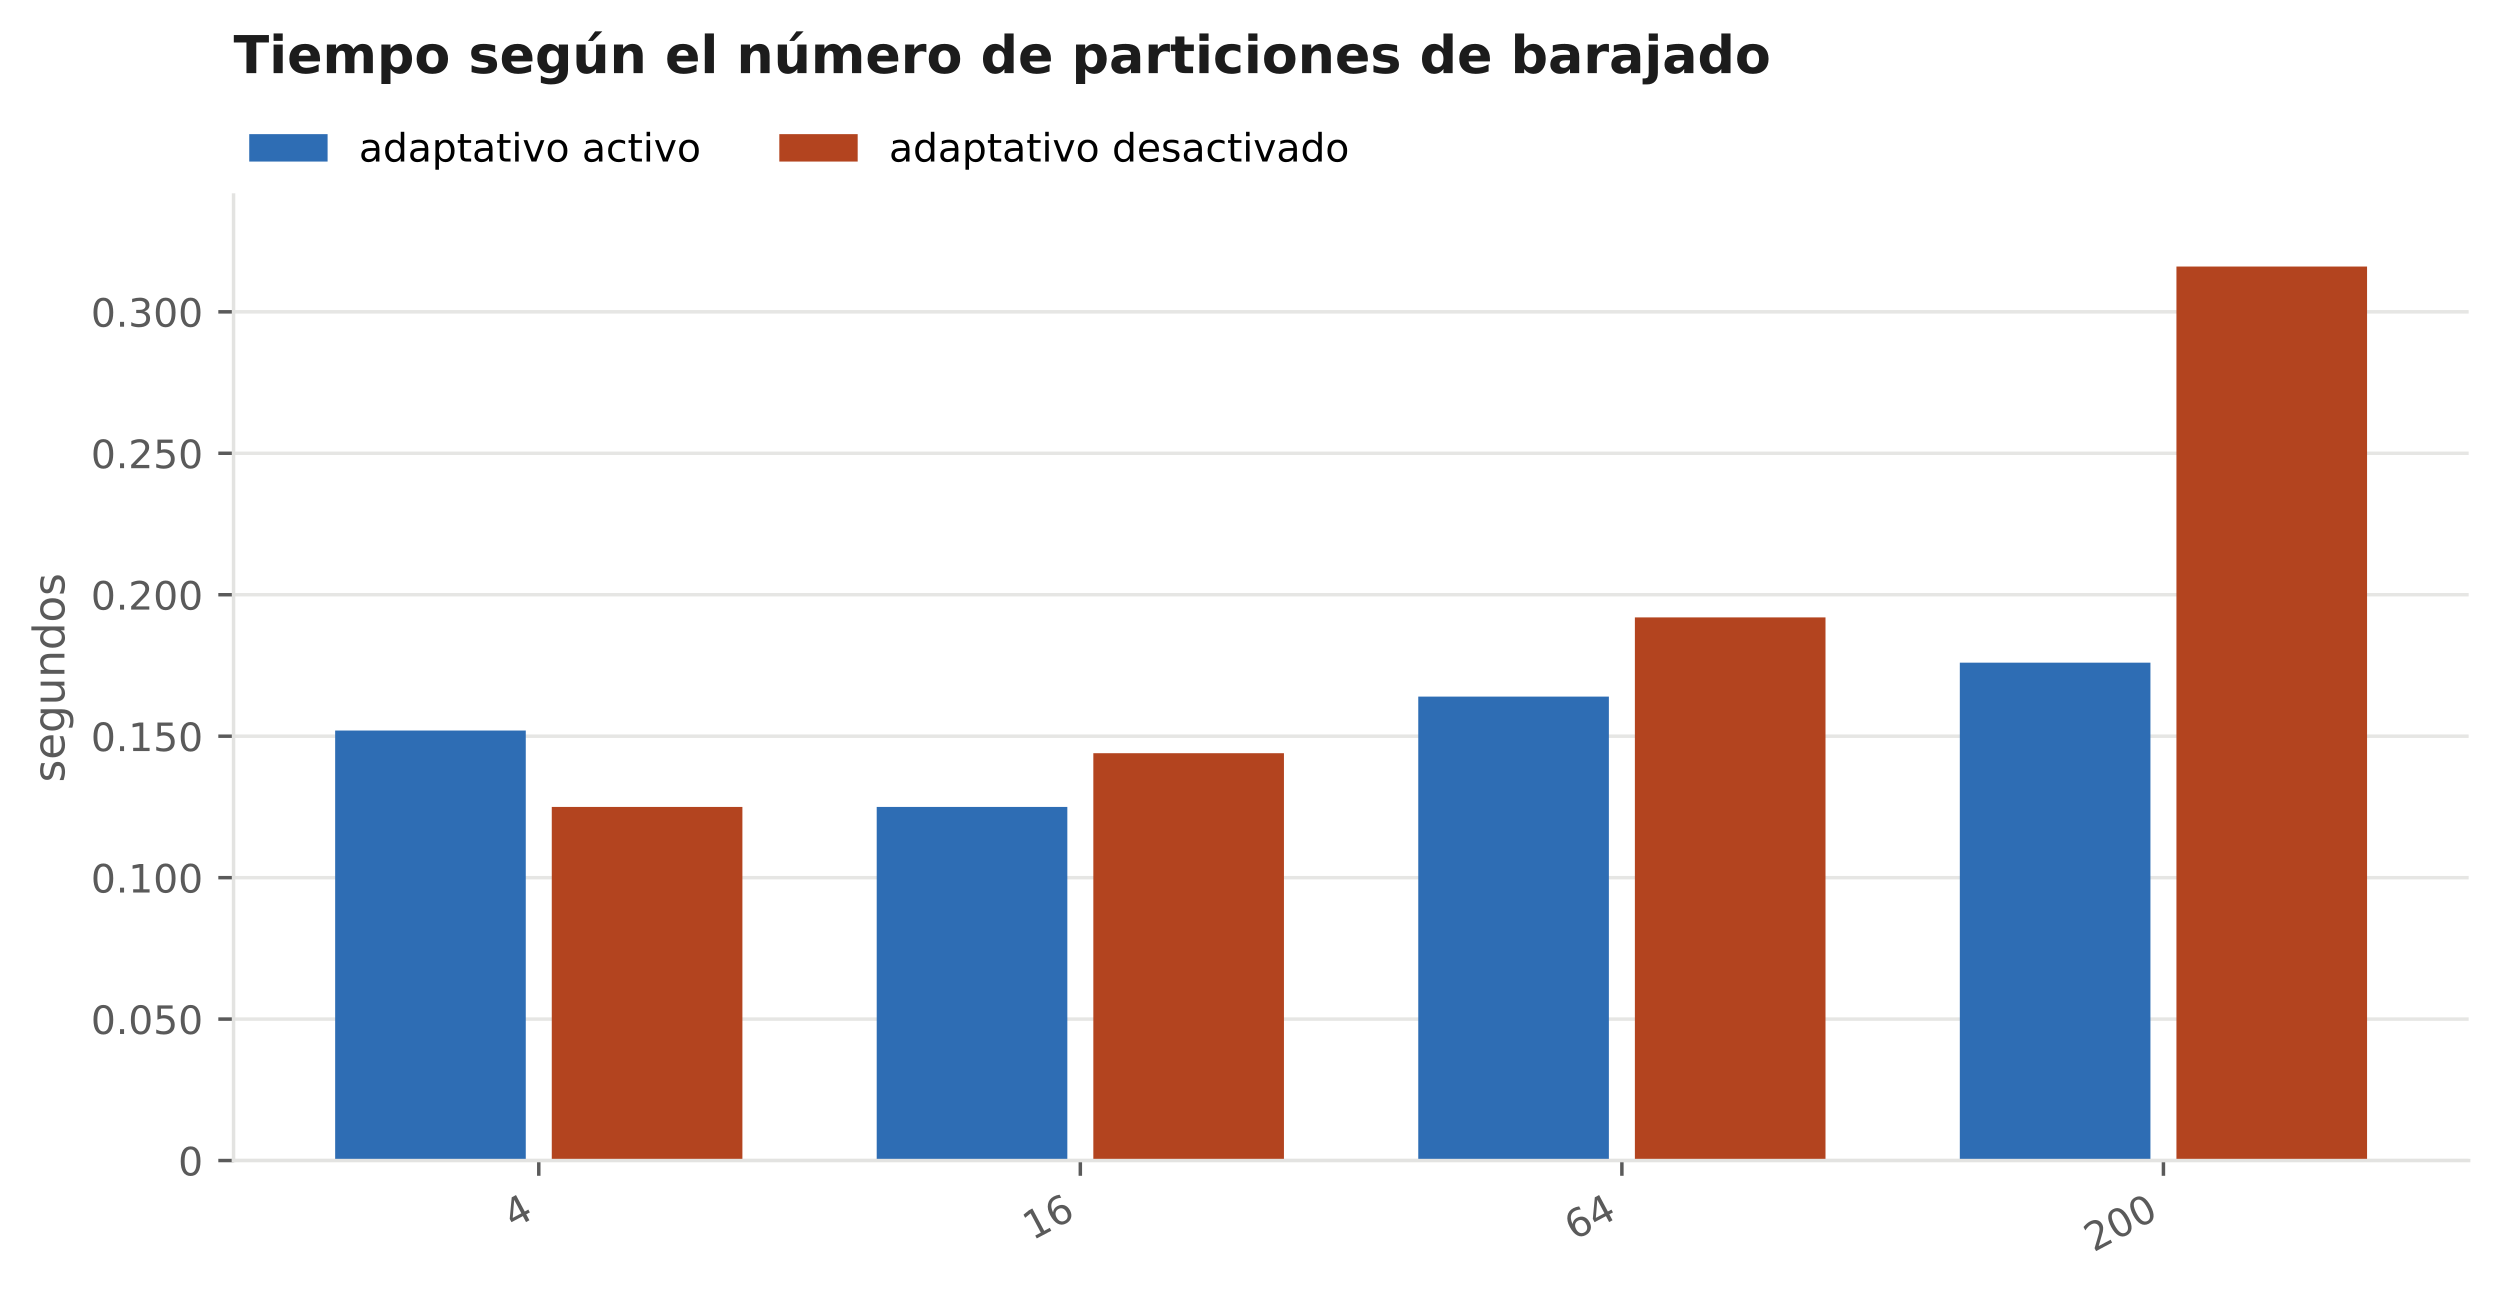
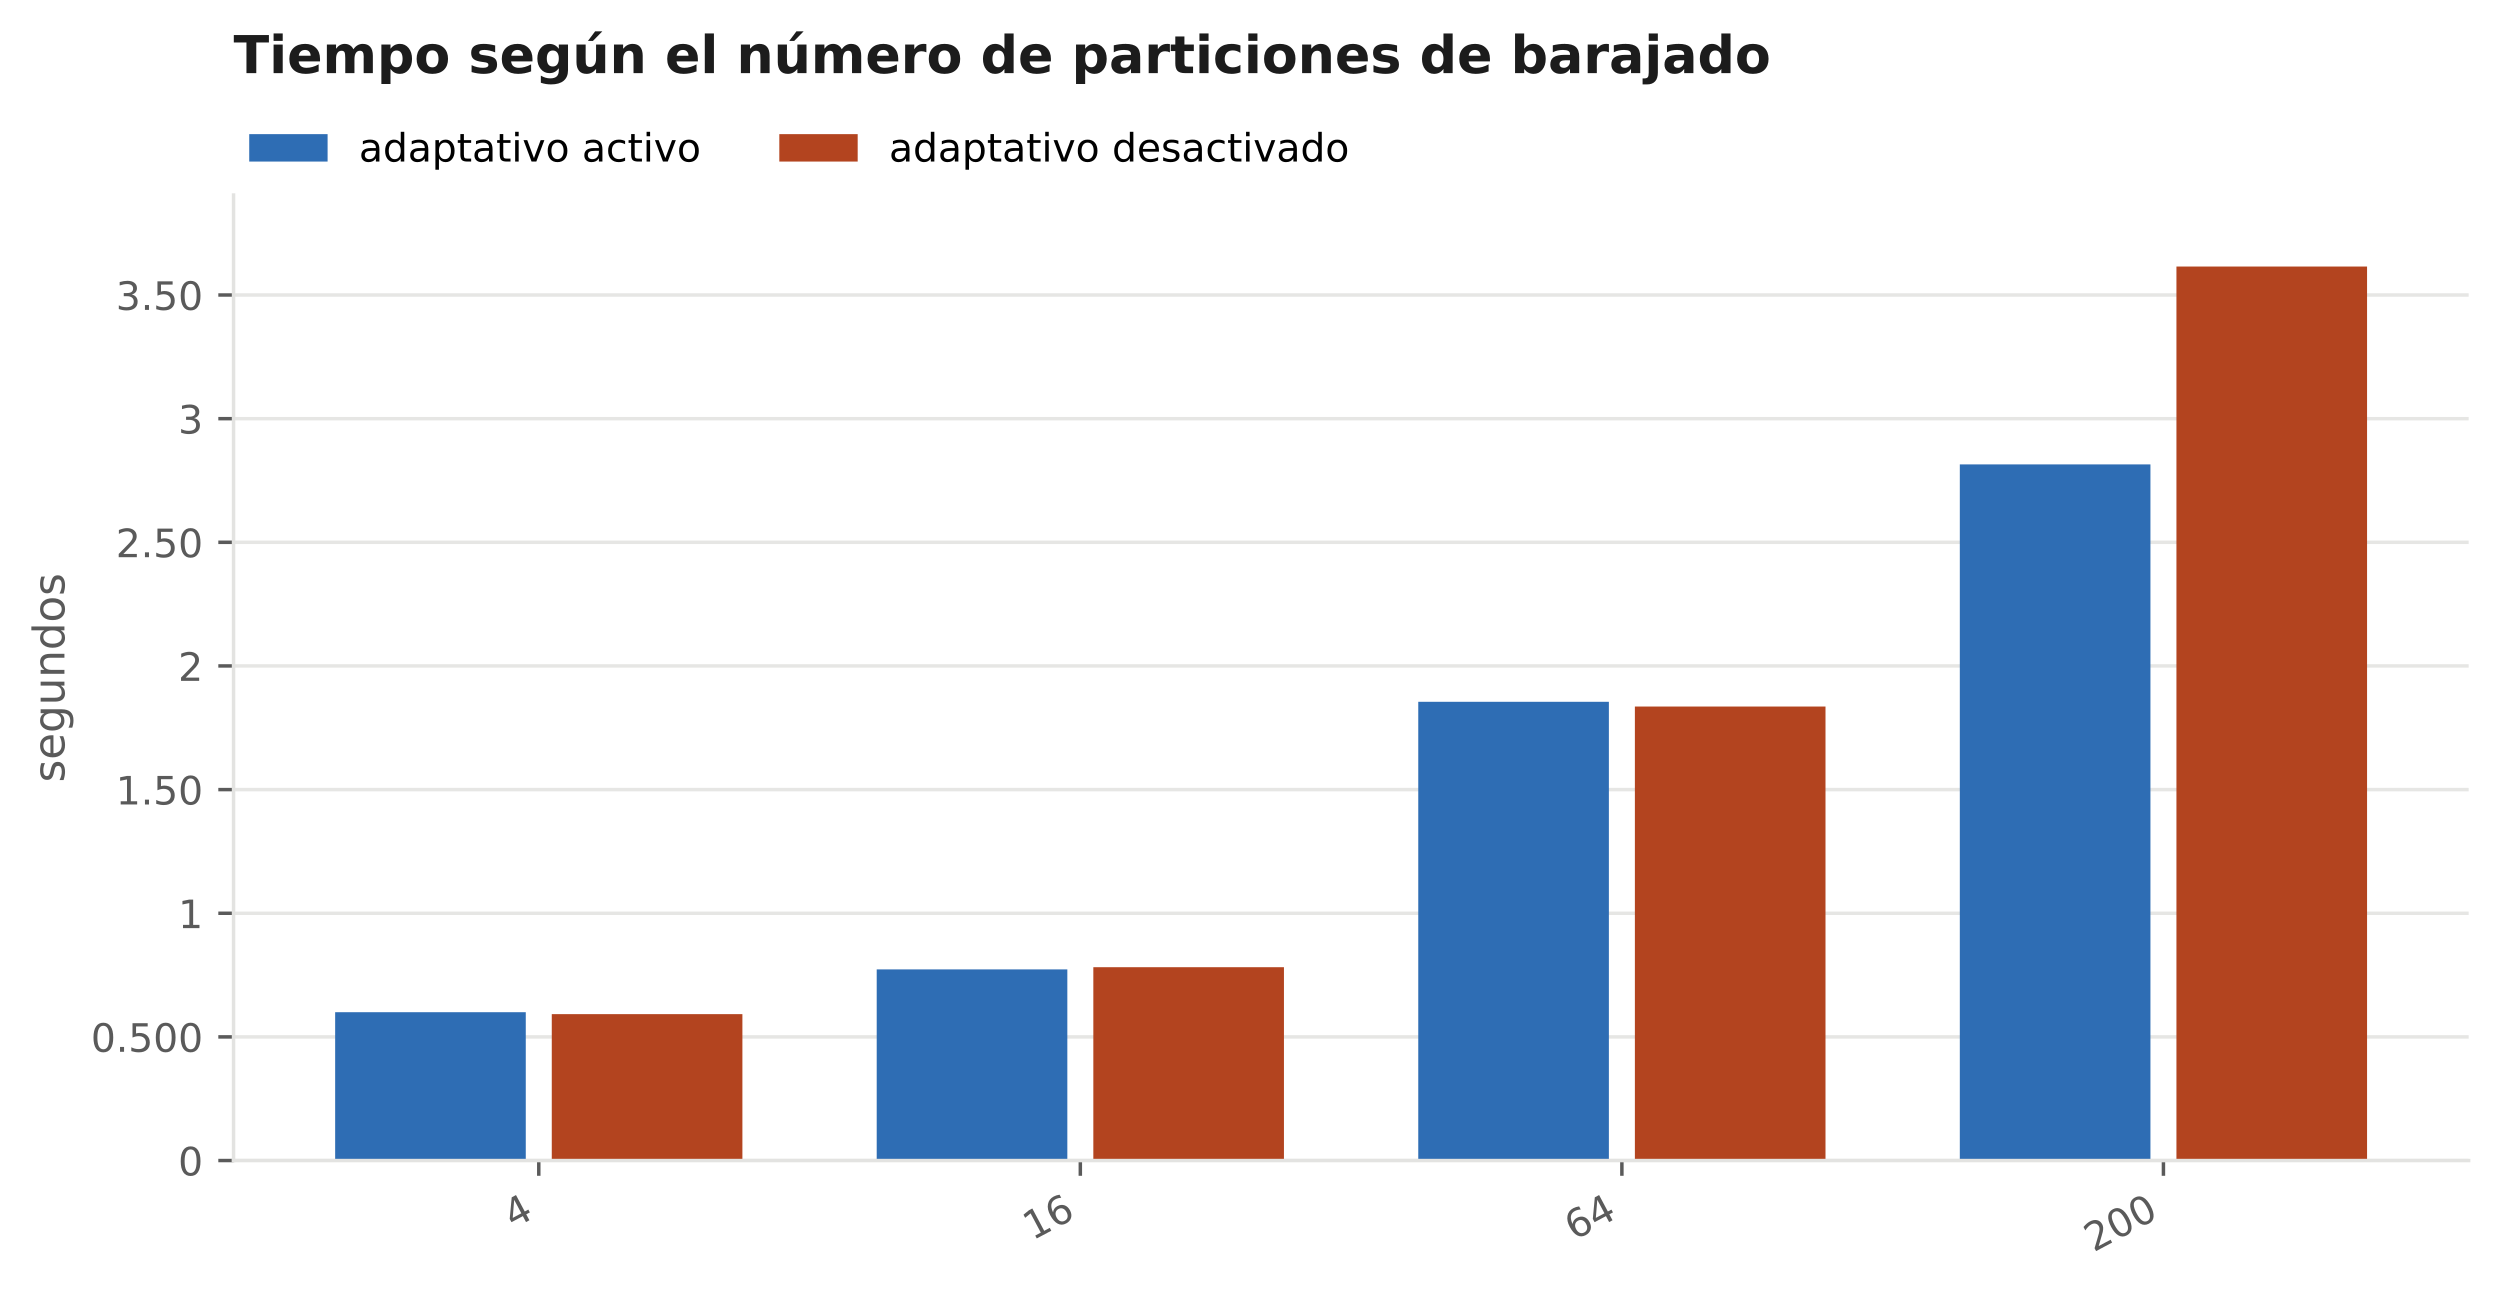
<svg xmlns="http://www.w3.org/2000/svg" xmlns:xlink="http://www.w3.org/1999/xlink" width="574.203pt" height="296.514pt" viewBox="0 0 574.203 296.514" version="1.1">
  <defs>
    <style type="text/css">*{stroke-linejoin: round; stroke-linecap: butt}</style>
  </defs>
  <g id="figure_1">
    <g id="patch_1">
      <path d="M 0 296.514  L 574.203 296.514  L 574.203 0  L 0 0  z " style="fill: #ffffff" />
    </g>
    <g id="axes_1">
      <g id="patch_2">
        <path d="M 53.643 266.558  L 567.003 266.558  L 567.003 44.798  L 53.643 44.798  z " style="fill: #ffffff" />
      </g>
      <g id="matplotlib.axis_1">
        <g id="xtick_1">
          <g id="line2d_1">
            <defs>
-               <path id="m2a151299c2" d="M 0 0  L 0 3.5  " style="stroke: #5a5a5a; stroke-width: 0.8" />
+               <path id="m4ae8dd7df7" d="M 0 0  L 0 3.5  " style="stroke: #5a5a5a; stroke-width: 0.8" />
            </defs>
            <g>
-               <use xlink:href="#m2a151299c2" x="123.747" y="266.558" style="fill: #5a5a5a; stroke: #5a5a5a; stroke-width: 0.8" />
+               <use xlink:href="#m4ae8dd7df7" x="123.747" y="266.558" style="fill: #5a5a5a; stroke: #5a5a5a; stroke-width: 0.8" />
            </g>
          </g>
          <g id="text_1">
            <g style="fill: #5a5a5a" transform="translate(117.8119 282.2846) rotate(-28) scale(0.09 -0.09)">
              <defs>
                <path id="DejaVuSans-34" d="M 2419 4116  L 825 1625  L 2419 1625  L 2419 4116  z M 2253 4666  L 3047 4666  L 3047 1625  L 3713 1625  L 3713 1100  L 3047 1100  L 3047 0  L 2419 0  L 2419 1100  L 313 1100  L 313 1709  L 2253 4666  z " transform="scale(0.015625)" />
              </defs>
              <use xlink:href="#DejaVuSans-34" />
            </g>
          </g>
        </g>
        <g id="xtick_2">
          <g id="line2d_2">
            <g>
-               <use xlink:href="#m2a151299c2" x="248.131" y="266.558" style="fill: #5a5a5a; stroke: #5a5a5a; stroke-width: 0.8" />
+               <use xlink:href="#m4ae8dd7df7" x="248.131" y="266.558" style="fill: #5a5a5a; stroke: #5a5a5a; stroke-width: 0.8" />
            </g>
          </g>
          <g id="text_2">
            <g style="fill: #5a5a5a" transform="translate(237.1405 284.9729) rotate(-28) scale(0.09 -0.09)">
              <defs>
                <path id="DejaVuSans-31" d="M 794 531  L 1825 531  L 1825 4091  L 703 3866  L 703 4441  L 1819 4666  L 2450 4666  L 2450 531  L 3481 531  L 3481 0  L 794 0  L 794 531  z " transform="scale(0.015625)" />
                <path id="DejaVuSans-36" d="M 2113 2584  Q 1688 2584 1439 2293  Q 1191 2003 1191 1497  Q 1191 994 1439 701  Q 1688 409 2113 409  Q 2538 409 2786 701  Q 3034 994 3034 1497  Q 3034 2003 2786 2293  Q 2538 2584 2113 2584  z M 3366 4563  L 3366 3988  Q 3128 4100 2886 4159  Q 2644 4219 2406 4219  Q 1781 4219 1451 3797  Q 1122 3375 1075 2522  Q 1259 2794 1537 2939  Q 1816 3084 2150 3084  Q 2853 3084 3261 2657  Q 3669 2231 3669 1497  Q 3669 778 3244 343  Q 2819 -91 2113 -91  Q 1303 -91 875 529  Q 447 1150 447 2328  Q 447 3434 972 4092  Q 1497 4750 2381 4750  Q 2619 4750 2861 4703  Q 3103 4656 3366 4563  z " transform="scale(0.015625)" />
              </defs>
              <use xlink:href="#DejaVuSans-31" />
              <use xlink:href="#DejaVuSans-36" transform="translate(63.62305 0)" />
            </g>
          </g>
        </g>
        <g id="xtick_3">
          <g id="line2d_3">
            <g>
-               <use xlink:href="#m2a151299c2" x="372.516" y="266.558" style="fill: #5a5a5a; stroke: #5a5a5a; stroke-width: 0.8" />
+               <use xlink:href="#m4ae8dd7df7" x="372.516" y="266.558" style="fill: #5a5a5a; stroke: #5a5a5a; stroke-width: 0.8" />
            </g>
          </g>
          <g id="text_3">
            <g style="fill: #5a5a5a" transform="translate(361.525 284.9729) rotate(-28) scale(0.09 -0.09)">
              <use xlink:href="#DejaVuSans-36" />
              <use xlink:href="#DejaVuSans-34" transform="translate(63.62305 0)" />
            </g>
          </g>
        </g>
        <g id="xtick_4">
          <g id="line2d_4">
            <g>
-               <use xlink:href="#m2a151299c2" x="496.9" y="266.558" style="fill: #5a5a5a; stroke: #5a5a5a; stroke-width: 0.8" />
+               <use xlink:href="#m4ae8dd7df7" x="496.9" y="266.558" style="fill: #5a5a5a; stroke: #5a5a5a; stroke-width: 0.8" />
            </g>
          </g>
          <g id="text_4">
            <g style="fill: #5a5a5a" transform="translate(480.8536 287.6612) rotate(-28) scale(0.09 -0.09)">
              <defs>
                <path id="DejaVuSans-32" d="M 1228 531  L 3431 531  L 3431 0  L 469 0  L 469 531  Q 828 903 1448 1529  Q 2069 2156 2228 2338  Q 2531 2678 2651 2914  Q 2772 3150 2772 3378  Q 2772 3750 2511 3984  Q 2250 4219 1831 4219  Q 1534 4219 1204 4116  Q 875 4013 500 3803  L 500 4441  Q 881 4594 1212 4672  Q 1544 4750 1819 4750  Q 2544 4750 2975 4387  Q 3406 4025 3406 3419  Q 3406 3131 3298 2873  Q 3191 2616 2906 2266  Q 2828 2175 2409 1742  Q 1991 1309 1228 531  z " transform="scale(0.015625)" />
                <path id="DejaVuSans-30" d="M 2034 4250  Q 1547 4250 1301 3770  Q 1056 3291 1056 2328  Q 1056 1369 1301 889  Q 1547 409 2034 409  Q 2525 409 2770 889  Q 3016 1369 3016 2328  Q 3016 3291 2770 3770  Q 2525 4250 2034 4250  z M 2034 4750  Q 2819 4750 3233 4129  Q 3647 3509 3647 2328  Q 3647 1150 3233 529  Q 2819 -91 2034 -91  Q 1250 -91 836 529  Q 422 1150 422 2328  Q 422 3509 836 4129  Q 1250 4750 2034 4750  z " transform="scale(0.015625)" />
              </defs>
              <use xlink:href="#DejaVuSans-32" />
              <use xlink:href="#DejaVuSans-30" transform="translate(63.62305 0)" />
              <use xlink:href="#DejaVuSans-30" transform="translate(127.2461 0)" />
            </g>
          </g>
        </g>
      </g>
      <g id="matplotlib.axis_2">
        <g id="ytick_1">
          <g id="line2d_5">
-             <path d="M 53.643 266.558  L 567.003 266.558  " clip-path="url(#pd31b6bbc61)" style="fill: none; stroke: #e3e3e1; stroke-opacity: 0.9; stroke-width: 0.8; stroke-linecap: square" />
+             <path d="M 53.643 266.558  L 567.003 266.558  " clip-path="url(#p13c0f22d00)" style="fill: none; stroke: #e3e3e1; stroke-opacity: 0.9; stroke-width: 0.8; stroke-linecap: square" />
          </g>
          <g id="line2d_6">
            <defs>
-               <path id="m04bc4dfff4" d="M 0 0  L -3.5 0  " style="stroke: #5a5a5a; stroke-width: 0.8" />
+               <path id="m2112b88584" d="M 0 0  L -3.5 0  " style="stroke: #5a5a5a; stroke-width: 0.8" />
            </defs>
            <g>
-               <use xlink:href="#m04bc4dfff4" x="53.643" y="266.558" style="fill: #5a5a5a; stroke: #5a5a5a; stroke-width: 0.8" />
+               <use xlink:href="#m2112b88584" x="53.643" y="266.558" style="fill: #5a5a5a; stroke: #5a5a5a; stroke-width: 0.8" />
            </g>
          </g>
          <g id="text_5">
            <g style="fill: #5a5a5a" transform="translate(40.91719 269.9774) scale(0.09 -0.09)">
              <use xlink:href="#DejaVuSans-30" />
            </g>
          </g>
        </g>
        <g id="ytick_2">
          <g id="line2d_7">
-             <path d="M 53.643 234.069  L 567.003 234.069  " clip-path="url(#pd31b6bbc61)" style="fill: none; stroke: #e3e3e1; stroke-opacity: 0.9; stroke-width: 0.8; stroke-linecap: square" />
+             <path d="M 53.643 238.158  L 567.003 238.158  " clip-path="url(#p13c0f22d00)" style="fill: none; stroke: #e3e3e1; stroke-opacity: 0.9; stroke-width: 0.8; stroke-linecap: square" />
          </g>
          <g id="line2d_8">
            <g>
-               <use xlink:href="#m04bc4dfff4" x="53.643" y="234.069" style="fill: #5a5a5a; stroke: #5a5a5a; stroke-width: 0.8" />
+               <use xlink:href="#m2112b88584" x="53.643" y="238.158" style="fill: #5a5a5a; stroke: #5a5a5a; stroke-width: 0.8" />
            </g>
          </g>
          <g id="text_6">
-             <g style="fill: #5a5a5a" transform="translate(20.87813 237.488) scale(0.09 -0.09)">
+             <g style="fill: #5a5a5a" transform="translate(20.87813 241.5772) scale(0.09 -0.09)">
              <defs>
                <path id="DejaVuSans-2e" d="M 684 794  L 1344 794  L 1344 0  L 684 0  L 684 794  z " transform="scale(0.015625)" />
                <path id="DejaVuSans-35" d="M 691 4666  L 3169 4666  L 3169 4134  L 1269 4134  L 1269 2991  Q 1406 3038 1543 3061  Q 1681 3084 1819 3084  Q 2600 3084 3056 2656  Q 3513 2228 3513 1497  Q 3513 744 3044 326  Q 2575 -91 1722 -91  Q 1428 -91 1123 -41  Q 819 9 494 109  L 494 744  Q 775 591 1075 516  Q 1375 441 1709 441  Q 2250 441 2565 725  Q 2881 1009 2881 1497  Q 2881 1984 2565 2268  Q 2250 2553 1709 2553  Q 1456 2553 1204 2497  Q 953 2441 691 2322  L 691 4666  z " transform="scale(0.015625)" />
              </defs>
              <use xlink:href="#DejaVuSans-30" />
              <use xlink:href="#DejaVuSans-2e" transform="translate(63.62305 0)" />
-               <use xlink:href="#DejaVuSans-30" transform="translate(95.41016 0)" />
-               <use xlink:href="#DejaVuSans-35" transform="translate(159.0332 0)" />
+               <use xlink:href="#DejaVuSans-35" transform="translate(95.41016 0)" />
+               <use xlink:href="#DejaVuSans-30" transform="translate(159.0332 0)" />
              <use xlink:href="#DejaVuSans-30" transform="translate(222.6562 0)" />
            </g>
          </g>
        </g>
        <g id="ytick_3">
          <g id="line2d_9">
-             <path d="M 53.643 201.579  L 567.003 201.579  " clip-path="url(#pd31b6bbc61)" style="fill: none; stroke: #e3e3e1; stroke-opacity: 0.9; stroke-width: 0.8; stroke-linecap: square" />
+             <path d="M 53.643 209.758  L 567.003 209.758  " clip-path="url(#p13c0f22d00)" style="fill: none; stroke: #e3e3e1; stroke-opacity: 0.9; stroke-width: 0.8; stroke-linecap: square" />
          </g>
          <g id="line2d_10">
            <g>
-               <use xlink:href="#m04bc4dfff4" x="53.643" y="201.579" style="fill: #5a5a5a; stroke: #5a5a5a; stroke-width: 0.8" />
+               <use xlink:href="#m2112b88584" x="53.643" y="209.758" style="fill: #5a5a5a; stroke: #5a5a5a; stroke-width: 0.8" />
            </g>
          </g>
          <g id="text_7">
-             <g style="fill: #5a5a5a" transform="translate(20.87813 204.9985) scale(0.09 -0.09)">
-               <use xlink:href="#DejaVuSans-30" />
-               <use xlink:href="#DejaVuSans-2e" transform="translate(63.62305 0)" />
-               <use xlink:href="#DejaVuSans-31" transform="translate(95.41016 0)" />
-               <use xlink:href="#DejaVuSans-30" transform="translate(159.0332 0)" />
-               <use xlink:href="#DejaVuSans-30" transform="translate(222.6562 0)" />
+             <g style="fill: #5a5a5a" transform="translate(40.91719 213.1771) scale(0.09 -0.09)">
+               <use xlink:href="#DejaVuSans-31" />
            </g>
          </g>
        </g>
        <g id="ytick_4">
          <g id="line2d_11">
-             <path d="M 53.643 169.09  L 567.003 169.09  " clip-path="url(#pd31b6bbc61)" style="fill: none; stroke: #e3e3e1; stroke-opacity: 0.9; stroke-width: 0.8; stroke-linecap: square" />
+             <path d="M 53.643 181.358  L 567.003 181.358  " clip-path="url(#p13c0f22d00)" style="fill: none; stroke: #e3e3e1; stroke-opacity: 0.9; stroke-width: 0.8; stroke-linecap: square" />
          </g>
          <g id="line2d_12">
            <g>
-               <use xlink:href="#m04bc4dfff4" x="53.643" y="169.09" style="fill: #5a5a5a; stroke: #5a5a5a; stroke-width: 0.8" />
+               <use xlink:href="#m2112b88584" x="53.643" y="181.358" style="fill: #5a5a5a; stroke: #5a5a5a; stroke-width: 0.8" />
            </g>
          </g>
          <g id="text_8">
-             <g style="fill: #5a5a5a" transform="translate(20.87813 172.5091) scale(0.09 -0.09)">
-               <use xlink:href="#DejaVuSans-30" />
+             <g style="fill: #5a5a5a" transform="translate(26.60438 184.7769) scale(0.09 -0.09)">
+               <use xlink:href="#DejaVuSans-31" />
              <use xlink:href="#DejaVuSans-2e" transform="translate(63.62305 0)" />
-               <use xlink:href="#DejaVuSans-31" transform="translate(95.41016 0)" />
-               <use xlink:href="#DejaVuSans-35" transform="translate(159.0332 0)" />
-               <use xlink:href="#DejaVuSans-30" transform="translate(222.6562 0)" />
+               <use xlink:href="#DejaVuSans-35" transform="translate(95.41016 0)" />
+               <use xlink:href="#DejaVuSans-30" transform="translate(159.0332 0)" />
            </g>
          </g>
        </g>
        <g id="ytick_5">
          <g id="line2d_13">
-             <path d="M 53.643 136.6  L 567.003 136.6  " clip-path="url(#pd31b6bbc61)" style="fill: none; stroke: #e3e3e1; stroke-opacity: 0.9; stroke-width: 0.8; stroke-linecap: square" />
+             <path d="M 53.643 152.957  L 567.003 152.957  " clip-path="url(#p13c0f22d00)" style="fill: none; stroke: #e3e3e1; stroke-opacity: 0.9; stroke-width: 0.8; stroke-linecap: square" />
          </g>
          <g id="line2d_14">
            <g>
-               <use xlink:href="#m04bc4dfff4" x="53.643" y="136.6" style="fill: #5a5a5a; stroke: #5a5a5a; stroke-width: 0.8" />
+               <use xlink:href="#m2112b88584" x="53.643" y="152.957" style="fill: #5a5a5a; stroke: #5a5a5a; stroke-width: 0.8" />
            </g>
          </g>
          <g id="text_9">
-             <g style="fill: #5a5a5a" transform="translate(20.87813 140.0196) scale(0.09 -0.09)">
-               <use xlink:href="#DejaVuSans-30" />
-               <use xlink:href="#DejaVuSans-2e" transform="translate(63.62305 0)" />
-               <use xlink:href="#DejaVuSans-32" transform="translate(95.41016 0)" />
-               <use xlink:href="#DejaVuSans-30" transform="translate(159.0332 0)" />
-               <use xlink:href="#DejaVuSans-30" transform="translate(222.6562 0)" />
+             <g style="fill: #5a5a5a" transform="translate(40.91719 156.3767) scale(0.09 -0.09)">
+               <use xlink:href="#DejaVuSans-32" />
            </g>
          </g>
        </g>
        <g id="ytick_6">
          <g id="line2d_15">
-             <path d="M 53.643 104.111  L 567.003 104.111  " clip-path="url(#pd31b6bbc61)" style="fill: none; stroke: #e3e3e1; stroke-opacity: 0.9; stroke-width: 0.8; stroke-linecap: square" />
+             <path d="M 53.643 124.557  L 567.003 124.557  " clip-path="url(#p13c0f22d00)" style="fill: none; stroke: #e3e3e1; stroke-opacity: 0.9; stroke-width: 0.8; stroke-linecap: square" />
          </g>
          <g id="line2d_16">
            <g>
-               <use xlink:href="#m04bc4dfff4" x="53.643" y="104.111" style="fill: #5a5a5a; stroke: #5a5a5a; stroke-width: 0.8" />
+               <use xlink:href="#m2112b88584" x="53.643" y="124.557" style="fill: #5a5a5a; stroke: #5a5a5a; stroke-width: 0.8" />
            </g>
          </g>
          <g id="text_10">
-             <g style="fill: #5a5a5a" transform="translate(20.87813 107.5302) scale(0.09 -0.09)">
-               <use xlink:href="#DejaVuSans-30" />
+             <g style="fill: #5a5a5a" transform="translate(26.60438 127.9765) scale(0.09 -0.09)">
+               <use xlink:href="#DejaVuSans-32" />
              <use xlink:href="#DejaVuSans-2e" transform="translate(63.62305 0)" />
-               <use xlink:href="#DejaVuSans-32" transform="translate(95.41016 0)" />
-               <use xlink:href="#DejaVuSans-35" transform="translate(159.0332 0)" />
-               <use xlink:href="#DejaVuSans-30" transform="translate(222.6562 0)" />
+               <use xlink:href="#DejaVuSans-35" transform="translate(95.41016 0)" />
+               <use xlink:href="#DejaVuSans-30" transform="translate(159.0332 0)" />
            </g>
          </g>
        </g>
        <g id="ytick_7">
          <g id="line2d_17">
-             <path d="M 53.643 71.621  L 567.003 71.621  " clip-path="url(#pd31b6bbc61)" style="fill: none; stroke: #e3e3e1; stroke-opacity: 0.9; stroke-width: 0.8; stroke-linecap: square" />
+             <path d="M 53.643 96.157  L 567.003 96.157  " clip-path="url(#p13c0f22d00)" style="fill: none; stroke: #e3e3e1; stroke-opacity: 0.9; stroke-width: 0.8; stroke-linecap: square" />
          </g>
          <g id="line2d_18">
            <g>
-               <use xlink:href="#m04bc4dfff4" x="53.643" y="71.621" style="fill: #5a5a5a; stroke: #5a5a5a; stroke-width: 0.8" />
+               <use xlink:href="#m2112b88584" x="53.643" y="96.157" style="fill: #5a5a5a; stroke: #5a5a5a; stroke-width: 0.8" />
            </g>
          </g>
          <g id="text_11">
-             <g style="fill: #5a5a5a" transform="translate(20.87813 75.04071) scale(0.09 -0.09)">
+             <g style="fill: #5a5a5a" transform="translate(40.91719 99.57631) scale(0.09 -0.09)">
              <defs>
                <path id="DejaVuSans-33" d="M 2597 2516  Q 3050 2419 3304 2112  Q 3559 1806 3559 1356  Q 3559 666 3084 287  Q 2609 -91 1734 -91  Q 1441 -91 1130 -33  Q 819 25 488 141  L 488 750  Q 750 597 1062 519  Q 1375 441 1716 441  Q 2309 441 2620 675  Q 2931 909 2931 1356  Q 2931 1769 2642 2001  Q 2353 2234 1838 2234  L 1294 2234  L 1294 2753  L 1863 2753  Q 2328 2753 2575 2939  Q 2822 3125 2822 3475  Q 2822 3834 2567 4026  Q 2313 4219 1838 4219  Q 1578 4219 1281 4162  Q 984 4106 628 3988  L 628 4550  Q 988 4650 1302 4700  Q 1616 4750 1894 4750  Q 2613 4750 3031 4423  Q 3450 4097 3450 3541  Q 3450 3153 3228 2886  Q 3006 2619 2597 2516  z " transform="scale(0.015625)" />
              </defs>
-               <use xlink:href="#DejaVuSans-30" />
+               <use xlink:href="#DejaVuSans-33" />
+             </g>
+           </g>
+         </g>
+         <g id="ytick_8">
+           <g id="line2d_19">
+             <path d="M 53.643 67.757  L 567.003 67.757  " clip-path="url(#p13c0f22d00)" style="fill: none; stroke: #e3e3e1; stroke-opacity: 0.9; stroke-width: 0.8; stroke-linecap: square" />
+           </g>
+           <g id="line2d_20">
+             <g>
+               <use xlink:href="#m2112b88584" x="53.643" y="67.757" style="fill: #5a5a5a; stroke: #5a5a5a; stroke-width: 0.8" />
+             </g>
+           </g>
+           <g id="text_12">
+             <g style="fill: #5a5a5a" transform="translate(26.60438 71.17613) scale(0.09 -0.09)">
+               <use xlink:href="#DejaVuSans-33" />
              <use xlink:href="#DejaVuSans-2e" transform="translate(63.62305 0)" />
-               <use xlink:href="#DejaVuSans-33" transform="translate(95.41016 0)" />
+               <use xlink:href="#DejaVuSans-35" transform="translate(95.41016 0)" />
              <use xlink:href="#DejaVuSans-30" transform="translate(159.0332 0)" />
-               <use xlink:href="#DejaVuSans-30" transform="translate(222.6562 0)" />
-             </g>
-           </g>
-         </g>
-         <g id="text_12">
+             </g>
+           </g>
+         </g>
+         <g id="text_13">
          <g style="fill: #5a5a5a" transform="translate(14.79844 179.7094) rotate(-90) scale(0.1 -0.1)">
            <defs>
              <path id="DejaVuSans-73" d="M 2834 3397  L 2834 2853  Q 2591 2978 2328 3040  Q 2066 3103 1784 3103  Q 1356 3103 1142 2972  Q 928 2841 928 2578  Q 928 2378 1081 2264  Q 1234 2150 1697 2047  L 1894 2003  Q 2506 1872 2764 1633  Q 3022 1394 3022 966  Q 3022 478 2636 193  Q 2250 -91 1575 -91  Q 1294 -91 989 -36  Q 684 19 347 128  L 347 722  Q 666 556 975 473  Q 1284 391 1588 391  Q 1994 391 2212 530  Q 2431 669 2431 922  Q 2431 1156 2273 1281  Q 2116 1406 1581 1522  L 1381 1569  Q 847 1681 609 1914  Q 372 2147 372 2553  Q 372 3047 722 3315  Q 1072 3584 1716 3584  Q 2034 3584 2315 3537  Q 2597 3491 2834 3397  z " transform="scale(0.015625)" />
              <path id="DejaVuSans-65" d="M 3597 1894  L 3597 1613  L 953 1613  Q 991 1019 1311 708  Q 1631 397 2203 397  Q 2534 397 2845 478  Q 3156 559 3463 722  L 3463 178  Q 3153 47 2828 -22  Q 2503 -91 2169 -91  Q 1331 -91 842 396  Q 353 884 353 1716  Q 353 2575 817 3079  Q 1281 3584 2069 3584  Q 2775 3584 3186 3129  Q 3597 2675 3597 1894  z M 3022 2063  Q 3016 2534 2758 2815  Q 2500 3097 2075 3097  Q 1594 3097 1305 2825  Q 1016 2553 972 2059  L 3022 2063  z " transform="scale(0.015625)" />
              <path id="DejaVuSans-67" d="M 2906 1791  Q 2906 2416 2648 2759  Q 2391 3103 1925 3103  Q 1463 3103 1205 2759  Q 947 2416 947 1791  Q 947 1169 1205 825  Q 1463 481 1925 481  Q 2391 481 2648 825  Q 2906 1169 2906 1791  z M 3481 434  Q 3481 -459 3084 -895  Q 2688 -1331 1869 -1331  Q 1566 -1331 1297 -1286  Q 1028 -1241 775 -1147  L 775 -588  Q 1028 -725 1275 -790  Q 1522 -856 1778 -856  Q 2344 -856 2625 -561  Q 2906 -266 2906 331  L 2906 616  Q 2728 306 2450 153  Q 2172 0 1784 0  Q 1141 0 747 490  Q 353 981 353 1791  Q 353 2603 747 3093  Q 1141 3584 1784 3584  Q 2172 3584 2450 3431  Q 2728 3278 2906 2969  L 2906 3500  L 3481 3500  L 3481 434  z " transform="scale(0.015625)" />
              <path id="DejaVuSans-75" d="M 544 1381  L 544 3500  L 1119 3500  L 1119 1403  Q 1119 906 1312 657  Q 1506 409 1894 409  Q 2359 409 2629 706  Q 2900 1003 2900 1516  L 2900 3500  L 3475 3500  L 3475 0  L 2900 0  L 2900 538  Q 2691 219 2414 64  Q 2138 -91 1772 -91  Q 1169 -91 856 284  Q 544 659 544 1381  z M 1991 3584  L 1991 3584  z " transform="scale(0.015625)" />
              <path id="DejaVuSans-6e" d="M 3513 2113  L 3513 0  L 2938 0  L 2938 2094  Q 2938 2591 2744 2837  Q 2550 3084 2163 3084  Q 1697 3084 1428 2787  Q 1159 2491 1159 1978  L 1159 0  L 581 0  L 581 3500  L 1159 3500  L 1159 2956  Q 1366 3272 1645 3428  Q 1925 3584 2291 3584  Q 2894 3584 3203 3211  Q 3513 2838 3513 2113  z " transform="scale(0.015625)" />
              <path id="DejaVuSans-64" d="M 2906 2969  L 2906 4863  L 3481 4863  L 3481 0  L 2906 0  L 2906 525  Q 2725 213 2448 61  Q 2172 -91 1784 -91  Q 1150 -91 751 415  Q 353 922 353 1747  Q 353 2572 751 3078  Q 1150 3584 1784 3584  Q 2172 3584 2448 3432  Q 2725 3281 2906 2969  z M 947 1747  Q 947 1113 1208 752  Q 1469 391 1925 391  Q 2381 391 2643 752  Q 2906 1113 2906 1747  Q 2906 2381 2643 2742  Q 2381 3103 1925 3103  Q 1469 3103 1208 2742  Q 947 2381 947 1747  z " transform="scale(0.015625)" />
              <path id="DejaVuSans-6f" d="M 1959 3097  Q 1497 3097 1228 2736  Q 959 2375 959 1747  Q 959 1119 1226 758  Q 1494 397 1959 397  Q 2419 397 2687 759  Q 2956 1122 2956 1747  Q 2956 2369 2687 2733  Q 2419 3097 1959 3097  z M 1959 3584  Q 2709 3584 3137 3096  Q 3566 2609 3566 1747  Q 3566 888 3137 398  Q 2709 -91 1959 -91  Q 1206 -91 779 398  Q 353 888 353 1747  Q 353 2609 779 3096  Q 1206 3584 1959 3584  z " transform="scale(0.015625)" />
            </defs>
            <use xlink:href="#DejaVuSans-73" />
            <use xlink:href="#DejaVuSans-65" transform="translate(52.09961 0)" />
            <use xlink:href="#DejaVuSans-67" transform="translate(113.623 0)" />
            <use xlink:href="#DejaVuSans-75" transform="translate(177.0996 0)" />
            <use xlink:href="#DejaVuSans-6e" transform="translate(240.4785 0)" />
            <use xlink:href="#DejaVuSans-64" transform="translate(303.8574 0)" />
            <use xlink:href="#DejaVuSans-6f" transform="translate(367.334 0)" />
            <use xlink:href="#DejaVuSans-73" transform="translate(428.5156 0)" />
          </g>
        </g>
      </g>
      <g id="patch_3">
-         <path d="M 76.978 266.558  L 120.761 266.558  L 120.761 167.79  L 76.978 167.79  z " clip-path="url(#pd31b6bbc61)" style="fill: #2e6db4" />
+         <path d="M 76.978 266.558  L 120.761 266.558  L 120.761 232.478  L 76.978 232.478  z " clip-path="url(#p13c0f22d00)" style="fill: #2e6db4" />
      </g>
      <g id="patch_4">
-         <path d="M 201.363 266.558  L 245.146 266.558  L 245.146 185.334  L 201.363 185.334  z " clip-path="url(#pd31b6bbc61)" style="fill: #2e6db4" />
+         <path d="M 201.363 266.558  L 245.146 266.558  L 245.146 222.651  L 201.363 222.651  z " clip-path="url(#p13c0f22d00)" style="fill: #2e6db4" />
      </g>
      <g id="patch_5">
-         <path d="M 325.747 266.558  L 369.53 266.558  L 369.53 159.993  L 325.747 159.993  z " clip-path="url(#pd31b6bbc61)" style="fill: #2e6db4" />
+         <path d="M 325.747 266.558  L 369.53 266.558  L 369.53 161.193  L 325.747 161.193  z " clip-path="url(#p13c0f22d00)" style="fill: #2e6db4" />
      </g>
      <g id="patch_6">
-         <path d="M 450.132 266.558  L 493.915 266.558  L 493.915 152.195  L 450.132 152.195  z " clip-path="url(#pd31b6bbc61)" style="fill: #2e6db4" />
+         <path d="M 450.132 266.558  L 493.915 266.558  L 493.915 106.665  L 450.132 106.665  z " clip-path="url(#p13c0f22d00)" style="fill: #2e6db4" />
      </g>
      <g id="patch_7">
-         <path d="M 126.732 266.558  L 170.515 266.558  L 170.515 185.334  L 126.732 185.334  z " clip-path="url(#pd31b6bbc61)" style="fill: #b3441f" />
+         <path d="M 126.732 266.558  L 170.515 266.558  L 170.515 232.932  L 126.732 232.932  z " clip-path="url(#p13c0f22d00)" style="fill: #b3441f" />
      </g>
      <g id="patch_8">
-         <path d="M 251.116 266.558  L 294.9 266.558  L 294.9 172.989  L 251.116 172.989  z " clip-path="url(#pd31b6bbc61)" style="fill: #b3441f" />
+         <path d="M 251.116 266.558  L 294.9 266.558  L 294.9 222.14  L 251.116 222.14  z " clip-path="url(#p13c0f22d00)" style="fill: #b3441f" />
      </g>
      <g id="patch_9">
-         <path d="M 375.501 266.558  L 419.284 266.558  L 419.284 141.799  L 375.501 141.799  z " clip-path="url(#pd31b6bbc61)" style="fill: #b3441f" />
+         <path d="M 375.501 266.558  L 419.284 266.558  L 419.284 162.273  L 375.501 162.273  z " clip-path="url(#p13c0f22d00)" style="fill: #b3441f" />
      </g>
      <g id="patch_10">
-         <path d="M 499.886 266.558  L 543.669 266.558  L 543.669 61.225  L 499.886 61.225  z " clip-path="url(#pd31b6bbc61)" style="fill: #b3441f" />
+         <path d="M 499.886 266.558  L 543.669 266.558  L 543.669 61.225  L 499.886 61.225  z " clip-path="url(#p13c0f22d00)" style="fill: #b3441f" />
      </g>
      <g id="patch_11">
        <path d="M 53.643 266.558  L 53.643 44.798  " style="fill: none; stroke: #e3e3e1; stroke-width: 0.8; stroke-linejoin: miter; stroke-linecap: square" />
      </g>
      <g id="patch_12">
        <path d="M 53.643 266.558  L 567.003 266.558  " style="fill: none; stroke: #e3e3e1; stroke-width: 0.8; stroke-linejoin: miter; stroke-linecap: square" />
      </g>
-       <g id="text_13">
+       <g id="text_14">
        <g style="fill: #1c1c1c" transform="translate(53.64344 16.79812) scale(0.12 -0.12)">
          <defs>
            <path id="DejaVuSans-Bold-54" d="M 31 4666  L 4331 4666  L 4331 3756  L 2784 3756  L 2784 0  L 1581 0  L 1581 3756  L 31 3756  L 31 4666  z " transform="scale(0.015625)" />
            <path id="DejaVuSans-Bold-69" d="M 538 3500  L 1656 3500  L 1656 0  L 538 0  L 538 3500  z M 538 4863  L 1656 4863  L 1656 3950  L 538 3950  L 538 4863  z " transform="scale(0.015625)" />
            <path id="DejaVuSans-Bold-65" d="M 4031 1759  L 4031 1441  L 1416 1441  Q 1456 1047 1700 850  Q 1944 653 2381 653  Q 2734 653 3104 758  Q 3475 863 3866 1075  L 3866 213  Q 3469 63 3072 -14  Q 2675 -91 2278 -91  Q 1328 -91 801 392  Q 275 875 275 1747  Q 275 2603 792 3093  Q 1309 3584 2216 3584  Q 3041 3584 3536 3087  Q 4031 2591 4031 1759  z M 2881 2131  Q 2881 2450 2695 2645  Q 2509 2841 2209 2841  Q 1884 2841 1681 2658  Q 1478 2475 1428 2131  L 2881 2131  z " transform="scale(0.015625)" />
            <path id="DejaVuSans-Bold-6d" d="M 3781 2919  Q 3994 3244 4286 3414  Q 4578 3584 4928 3584  Q 5531 3584 5847 3212  Q 6163 2841 6163 2131  L 6163 0  L 5038 0  L 5038 1825  Q 5041 1866 5042 1909  Q 5044 1953 5044 2034  Q 5044 2406 4934 2573  Q 4825 2741 4581 2741  Q 4263 2741 4089 2478  Q 3916 2216 3909 1719  L 3909 0  L 2784 0  L 2784 1825  Q 2784 2406 2684 2573  Q 2584 2741 2328 2741  Q 2006 2741 1831 2477  Q 1656 2213 1656 1722  L 1656 0  L 531 0  L 531 3500  L 1656 3500  L 1656 2988  Q 1863 3284 2130 3434  Q 2397 3584 2719 3584  Q 3081 3584 3359 3409  Q 3638 3234 3781 2919  z " transform="scale(0.015625)" />
            <path id="DejaVuSans-Bold-70" d="M 1656 506  L 1656 -1331  L 538 -1331  L 538 3500  L 1656 3500  L 1656 2988  Q 1888 3294 2169 3439  Q 2450 3584 2816 3584  Q 3463 3584 3878 3070  Q 4294 2556 4294 1747  Q 4294 938 3878 423  Q 3463 -91 2816 -91  Q 2450 -91 2169 54  Q 1888 200 1656 506  z M 2400 2772  Q 2041 2772 1848 2508  Q 1656 2244 1656 1747  Q 1656 1250 1848 986  Q 2041 722 2400 722  Q 2759 722 2948 984  Q 3138 1247 3138 1747  Q 3138 2247 2948 2509  Q 2759 2772 2400 2772  z " transform="scale(0.015625)" />
            <path id="DejaVuSans-Bold-6f" d="M 2203 2784  Q 1831 2784 1636 2517  Q 1441 2250 1441 1747  Q 1441 1244 1636 976  Q 1831 709 2203 709  Q 2569 709 2762 976  Q 2956 1244 2956 1747  Q 2956 2250 2762 2517  Q 2569 2784 2203 2784  z M 2203 3584  Q 3106 3584 3614 3096  Q 4122 2609 4122 1747  Q 4122 884 3614 396  Q 3106 -91 2203 -91  Q 1297 -91 786 396  Q 275 884 275 1747  Q 275 2609 786 3096  Q 1297 3584 2203 3584  z " transform="scale(0.015625)" />
            <path id="DejaVuSans-Bold-20" transform="scale(0.015625)" />
            <path id="DejaVuSans-Bold-73" d="M 3272 3391  L 3272 2541  Q 2913 2691 2578 2766  Q 2244 2841 1947 2841  Q 1628 2841 1473 2761  Q 1319 2681 1319 2516  Q 1319 2381 1436 2309  Q 1553 2238 1856 2203  L 2053 2175  Q 2913 2066 3209 1816  Q 3506 1566 3506 1031  Q 3506 472 3093 190  Q 2681 -91 1863 -91  Q 1516 -91 1145 -36  Q 775 19 384 128  L 384 978  Q 719 816 1070 734  Q 1422 653 1784 653  Q 2113 653 2278 743  Q 2444 834 2444 1013  Q 2444 1163 2330 1236  Q 2216 1309 1875 1350  L 1678 1375  Q 931 1469 631 1722  Q 331 1975 331 2491  Q 331 3047 712 3315  Q 1094 3584 1881 3584  Q 2191 3584 2531 3537  Q 2872 3491 3272 3391  z " transform="scale(0.015625)" />
            <path id="DejaVuSans-Bold-67" d="M 2919 594  Q 2688 288 2409 144  Q 2131 0 1766 0  Q 1125 0 706 504  Q 288 1009 288 1791  Q 288 2575 706 3076  Q 1125 3578 1766 3578  Q 2131 3578 2409 3434  Q 2688 3291 2919 2981  L 2919 3500  L 4044 3500  L 4044 353  Q 4044 -491 3511 -936  Q 2978 -1381 1966 -1381  Q 1638 -1381 1331 -1331  Q 1025 -1281 716 -1178  L 716 -306  Q 1009 -475 1290 -558  Q 1572 -641 1856 -641  Q 2406 -641 2662 -400  Q 2919 -159 2919 353  L 2919 594  z M 2181 2772  Q 1834 2772 1640 2515  Q 1447 2259 1447 1791  Q 1447 1309 1634 1061  Q 1822 813 2181 813  Q 2531 813 2725 1069  Q 2919 1325 2919 1791  Q 2919 2259 2725 2515  Q 2531 2772 2181 2772  z " transform="scale(0.015625)" />
            <path id="DejaVuSans-Bold-fa" d="M 500 1363  L 500 3500  L 1625 3500  L 1625 3150  Q 1625 2866 1622 2436  Q 1619 2006 1619 1863  Q 1619 1441 1641 1255  Q 1663 1069 1716 984  Q 1784 875 1895 815  Q 2006 756 2150 756  Q 2500 756 2700 1025  Q 2900 1294 2900 1772  L 2900 3500  L 4019 3500  L 4019 0  L 2900 0  L 2900 506  Q 2647 200 2364 54  Q 2081 -91 1741 -91  Q 1134 -91 817 281  Q 500 653 500 1363  z M 2782 5119  L 3666 5119  L 2513 3944  L 1901 3944  L 2782 5119  z " transform="scale(0.015625)" />
            <path id="DejaVuSans-Bold-6e" d="M 4056 2131  L 4056 0  L 2931 0  L 2931 347  L 2931 1631  Q 2931 2084 2911 2256  Q 2891 2428 2841 2509  Q 2775 2619 2662 2680  Q 2550 2741 2406 2741  Q 2056 2741 1856 2470  Q 1656 2200 1656 1722  L 1656 0  L 538 0  L 538 3500  L 1656 3500  L 1656 2988  Q 1909 3294 2193 3439  Q 2478 3584 2822 3584  Q 3428 3584 3742 3212  Q 4056 2841 4056 2131  z " transform="scale(0.015625)" />
            <path id="DejaVuSans-Bold-6c" d="M 538 4863  L 1656 4863  L 1656 0  L 538 0  L 538 4863  z " transform="scale(0.015625)" />
            <path id="DejaVuSans-Bold-72" d="M 3138 2547  Q 2991 2616 2845 2648  Q 2700 2681 2553 2681  Q 2122 2681 1889 2404  Q 1656 2128 1656 1613  L 1656 0  L 538 0  L 538 3500  L 1656 3500  L 1656 2925  Q 1872 3269 2151 3426  Q 2431 3584 2822 3584  Q 2878 3584 2943 3579  Q 3009 3575 3134 3559  L 3138 2547  z " transform="scale(0.015625)" />
            <path id="DejaVuSans-Bold-64" d="M 2919 2988  L 2919 4863  L 4044 4863  L 4044 0  L 2919 0  L 2919 506  Q 2688 197 2409 53  Q 2131 -91 1766 -91  Q 1119 -91 703 423  Q 288 938 288 1747  Q 288 2556 703 3070  Q 1119 3584 1766 3584  Q 2128 3584 2408 3439  Q 2688 3294 2919 2988  z M 2181 722  Q 2541 722 2730 984  Q 2919 1247 2919 1747  Q 2919 2247 2730 2509  Q 2541 2772 2181 2772  Q 1825 2772 1636 2509  Q 1447 2247 1447 1747  Q 1447 1247 1636 984  Q 1825 722 2181 722  z " transform="scale(0.015625)" />
            <path id="DejaVuSans-Bold-61" d="M 2106 1575  Q 1756 1575 1579 1456  Q 1403 1338 1403 1106  Q 1403 894 1545 773  Q 1688 653 1941 653  Q 2256 653 2472 879  Q 2688 1106 2688 1447  L 2688 1575  L 2106 1575  z M 3816 1997  L 3816 0  L 2688 0  L 2688 519  Q 2463 200 2181 54  Q 1900 -91 1497 -91  Q 953 -91 614 226  Q 275 544 275 1050  Q 275 1666 698 1953  Q 1122 2241 2028 2241  L 2688 2241  L 2688 2328  Q 2688 2594 2478 2717  Q 2269 2841 1825 2841  Q 1466 2841 1156 2769  Q 847 2697 581 2553  L 581 3406  Q 941 3494 1303 3539  Q 1666 3584 2028 3584  Q 2975 3584 3395 3211  Q 3816 2838 3816 1997  z " transform="scale(0.015625)" />
            <path id="DejaVuSans-Bold-74" d="M 1759 4494  L 1759 3500  L 2913 3500  L 2913 2700  L 1759 2700  L 1759 1216  Q 1759 972 1856 886  Q 1953 800 2241 800  L 2816 800  L 2816 0  L 1856 0  Q 1194 0 917 276  Q 641 553 641 1216  L 641 2700  L 84 2700  L 84 3500  L 641 3500  L 641 4494  L 1759 4494  z " transform="scale(0.015625)" />
            <path id="DejaVuSans-Bold-63" d="M 3366 3391  L 3366 2478  Q 3138 2634 2908 2709  Q 2678 2784 2431 2784  Q 1963 2784 1702 2511  Q 1441 2238 1441 1747  Q 1441 1256 1702 982  Q 1963 709 2431 709  Q 2694 709 2930 787  Q 3166 866 3366 1019  L 3366 103  Q 3103 6 2833 -42  Q 2563 -91 2291 -91  Q 1344 -91 809 395  Q 275 881 275 1747  Q 275 2613 809 3098  Q 1344 3584 2291 3584  Q 2566 3584 2833 3536  Q 3100 3488 3366 3391  z " transform="scale(0.015625)" />
            <path id="DejaVuSans-Bold-62" d="M 2400 722  Q 2759 722 2948 984  Q 3138 1247 3138 1747  Q 3138 2247 2948 2509  Q 2759 2772 2400 2772  Q 2041 2772 1848 2508  Q 1656 2244 1656 1747  Q 1656 1250 1848 986  Q 2041 722 2400 722  z M 1656 2988  Q 1888 3294 2169 3439  Q 2450 3584 2816 3584  Q 3463 3584 3878 3070  Q 4294 2556 4294 1747  Q 4294 938 3878 423  Q 3463 -91 2816 -91  Q 2450 -91 2169 54  Q 1888 200 1656 506  L 1656 0  L 538 0  L 538 4863  L 1656 4863  L 1656 2988  z " transform="scale(0.015625)" />
            <path id="DejaVuSans-Bold-6a" d="M 538 3500  L 1656 3500  L 1656 63  Q 1656 -641 1318 -1011  Q 981 -1381 341 -1381  L -213 -1381  L -213 -647  L -19 -647  Q 300 -647 419 -503  Q 538 -359 538 63  L 538 3500  z M 538 4863  L 1656 4863  L 1656 3950  L 538 3950  L 538 4863  z " transform="scale(0.015625)" />
          </defs>
          <use xlink:href="#DejaVuSans-Bold-54" />
          <use xlink:href="#DejaVuSans-Bold-69" transform="translate(68.21289 0)" />
          <use xlink:href="#DejaVuSans-Bold-65" transform="translate(102.4902 0)" />
          <use xlink:href="#DejaVuSans-Bold-6d" transform="translate(170.3125 0)" />
          <use xlink:href="#DejaVuSans-Bold-70" transform="translate(274.5117 0)" />
          <use xlink:href="#DejaVuSans-Bold-6f" transform="translate(346.0938 0)" />
          <use xlink:href="#DejaVuSans-Bold-20" transform="translate(414.7949 0)" />
          <use xlink:href="#DejaVuSans-Bold-73" transform="translate(449.6094 0)" />
          <use xlink:href="#DejaVuSans-Bold-65" transform="translate(509.1309 0)" />
          <use xlink:href="#DejaVuSans-Bold-67" transform="translate(576.9531 0)" />
          <use xlink:href="#DejaVuSans-Bold-fa" transform="translate(648.5352 0)" />
          <use xlink:href="#DejaVuSans-Bold-6e" transform="translate(719.7266 0)" />
          <use xlink:href="#DejaVuSans-Bold-20" transform="translate(790.918 0)" />
          <use xlink:href="#DejaVuSans-Bold-65" transform="translate(825.7324 0)" />
          <use xlink:href="#DejaVuSans-Bold-6c" transform="translate(893.5547 0)" />
          <use xlink:href="#DejaVuSans-Bold-20" transform="translate(927.832 0)" />
          <use xlink:href="#DejaVuSans-Bold-6e" transform="translate(962.6465 0)" />
          <use xlink:href="#DejaVuSans-Bold-fa" transform="translate(1033.838 0)" />
          <use xlink:href="#DejaVuSans-Bold-6d" transform="translate(1105.029 0)" />
          <use xlink:href="#DejaVuSans-Bold-65" transform="translate(1209.229 0)" />
          <use xlink:href="#DejaVuSans-Bold-72" transform="translate(1277.051 0)" />
          <use xlink:href="#DejaVuSans-Bold-6f" transform="translate(1326.367 0)" />
          <use xlink:href="#DejaVuSans-Bold-20" transform="translate(1395.068 0)" />
          <use xlink:href="#DejaVuSans-Bold-64" transform="translate(1429.883 0)" />
          <use xlink:href="#DejaVuSans-Bold-65" transform="translate(1501.465 0)" />
          <use xlink:href="#DejaVuSans-Bold-20" transform="translate(1569.287 0)" />
          <use xlink:href="#DejaVuSans-Bold-70" transform="translate(1604.102 0)" />
          <use xlink:href="#DejaVuSans-Bold-61" transform="translate(1675.684 0)" />
          <use xlink:href="#DejaVuSans-Bold-72" transform="translate(1743.164 0)" />
          <use xlink:href="#DejaVuSans-Bold-74" transform="translate(1792.48 0)" />
          <use xlink:href="#DejaVuSans-Bold-69" transform="translate(1840.283 0)" />
          <use xlink:href="#DejaVuSans-Bold-63" transform="translate(1874.561 0)" />
          <use xlink:href="#DejaVuSans-Bold-69" transform="translate(1933.838 0)" />
          <use xlink:href="#DejaVuSans-Bold-6f" transform="translate(1968.115 0)" />
          <use xlink:href="#DejaVuSans-Bold-6e" transform="translate(2036.816 0)" />
          <use xlink:href="#DejaVuSans-Bold-65" transform="translate(2108.008 0)" />
          <use xlink:href="#DejaVuSans-Bold-73" transform="translate(2175.83 0)" />
          <use xlink:href="#DejaVuSans-Bold-20" transform="translate(2235.352 0)" />
          <use xlink:href="#DejaVuSans-Bold-64" transform="translate(2270.166 0)" />
          <use xlink:href="#DejaVuSans-Bold-65" transform="translate(2341.748 0)" />
          <use xlink:href="#DejaVuSans-Bold-20" transform="translate(2409.57 0)" />
          <use xlink:href="#DejaVuSans-Bold-62" transform="translate(2444.385 0)" />
          <use xlink:href="#DejaVuSans-Bold-61" transform="translate(2515.967 0)" />
          <use xlink:href="#DejaVuSans-Bold-72" transform="translate(2583.447 0)" />
          <use xlink:href="#DejaVuSans-Bold-61" transform="translate(2632.764 0)" />
          <use xlink:href="#DejaVuSans-Bold-6a" transform="translate(2700.244 0)" />
          <use xlink:href="#DejaVuSans-Bold-61" transform="translate(2734.521 0)" />
          <use xlink:href="#DejaVuSans-Bold-64" transform="translate(2802.002 0)" />
          <use xlink:href="#DejaVuSans-Bold-6f" transform="translate(2873.584 0)" />
        </g>
      </g>
      <g id="legend_1">
        <g id="patch_13">
          <path d="M 57.243 37.109  L 75.243 37.109  L 75.243 30.809  L 57.243 30.809  z " style="fill: #2e6db4" />
        </g>
-         <g id="text_14">
+         <g id="text_15">
          <g transform="translate(82.44344 37.10881) scale(0.09 -0.09)">
            <defs>
              <path id="DejaVuSans-61" d="M 2194 1759  Q 1497 1759 1228 1600  Q 959 1441 959 1056  Q 959 750 1161 570  Q 1363 391 1709 391  Q 2188 391 2477 730  Q 2766 1069 2766 1631  L 2766 1759  L 2194 1759  z M 3341 1997  L 3341 0  L 2766 0  L 2766 531  Q 2569 213 2275 61  Q 1981 -91 1556 -91  Q 1019 -91 701 211  Q 384 513 384 1019  Q 384 1609 779 1909  Q 1175 2209 1959 2209  L 2766 2209  L 2766 2266  Q 2766 2663 2505 2880  Q 2244 3097 1772 3097  Q 1472 3097 1187 3025  Q 903 2953 641 2809  L 641 3341  Q 956 3463 1253 3523  Q 1550 3584 1831 3584  Q 2591 3584 2966 3190  Q 3341 2797 3341 1997  z " transform="scale(0.015625)" />
              <path id="DejaVuSans-70" d="M 1159 525  L 1159 -1331  L 581 -1331  L 581 3500  L 1159 3500  L 1159 2969  Q 1341 3281 1617 3432  Q 1894 3584 2278 3584  Q 2916 3584 3314 3078  Q 3713 2572 3713 1747  Q 3713 922 3314 415  Q 2916 -91 2278 -91  Q 1894 -91 1617 61  Q 1341 213 1159 525  z M 3116 1747  Q 3116 2381 2855 2742  Q 2594 3103 2138 3103  Q 1681 3103 1420 2742  Q 1159 2381 1159 1747  Q 1159 1113 1420 752  Q 1681 391 2138 391  Q 2594 391 2855 752  Q 3116 1113 3116 1747  z " transform="scale(0.015625)" />
              <path id="DejaVuSans-74" d="M 1172 4494  L 1172 3500  L 2356 3500  L 2356 3053  L 1172 3053  L 1172 1153  Q 1172 725 1289 603  Q 1406 481 1766 481  L 2356 481  L 2356 0  L 1766 0  Q 1100 0 847 248  Q 594 497 594 1153  L 594 3053  L 172 3053  L 172 3500  L 594 3500  L 594 4494  L 1172 4494  z " transform="scale(0.015625)" />
              <path id="DejaVuSans-69" d="M 603 3500  L 1178 3500  L 1178 0  L 603 0  L 603 3500  z M 603 4863  L 1178 4863  L 1178 4134  L 603 4134  L 603 4863  z " transform="scale(0.015625)" />
              <path id="DejaVuSans-76" d="M 191 3500  L 800 3500  L 1894 563  L 2988 3500  L 3597 3500  L 2284 0  L 1503 0  L 191 3500  z " transform="scale(0.015625)" />
              <path id="DejaVuSans-20" transform="scale(0.015625)" />
              <path id="DejaVuSans-63" d="M 3122 3366  L 3122 2828  Q 2878 2963 2633 3030  Q 2388 3097 2138 3097  Q 1578 3097 1268 2742  Q 959 2388 959 1747  Q 959 1106 1268 751  Q 1578 397 2138 397  Q 2388 397 2633 464  Q 2878 531 3122 666  L 3122 134  Q 2881 22 2623 -34  Q 2366 -91 2075 -91  Q 1284 -91 818 406  Q 353 903 353 1747  Q 353 2603 823 3093  Q 1294 3584 2113 3584  Q 2378 3584 2631 3529  Q 2884 3475 3122 3366  z " transform="scale(0.015625)" />
            </defs>
            <use xlink:href="#DejaVuSans-61" />
            <use xlink:href="#DejaVuSans-64" transform="translate(61.2793 0)" />
            <use xlink:href="#DejaVuSans-61" transform="translate(124.7559 0)" />
            <use xlink:href="#DejaVuSans-70" transform="translate(186.0352 0)" />
            <use xlink:href="#DejaVuSans-74" transform="translate(249.5117 0)" />
            <use xlink:href="#DejaVuSans-61" transform="translate(288.7207 0)" />
            <use xlink:href="#DejaVuSans-74" transform="translate(350 0)" />
            <use xlink:href="#DejaVuSans-69" transform="translate(389.209 0)" />
            <use xlink:href="#DejaVuSans-76" transform="translate(416.9922 0)" />
            <use xlink:href="#DejaVuSans-6f" transform="translate(476.1719 0)" />
            <use xlink:href="#DejaVuSans-20" transform="translate(537.3535 0)" />
            <use xlink:href="#DejaVuSans-61" transform="translate(569.1406 0)" />
            <use xlink:href="#DejaVuSans-63" transform="translate(630.4199 0)" />
            <use xlink:href="#DejaVuSans-74" transform="translate(685.4004 0)" />
            <use xlink:href="#DejaVuSans-69" transform="translate(724.6094 0)" />
            <use xlink:href="#DejaVuSans-76" transform="translate(752.3926 0)" />
            <use xlink:href="#DejaVuSans-6f" transform="translate(811.5723 0)" />
          </g>
        </g>
        <g id="patch_14">
          <path d="M 178.994 37.109  L 196.994 37.109  L 196.994 30.809  L 178.994 30.809  z " style="fill: #b3441f" />
        </g>
-         <g id="text_15">
+         <g id="text_16">
          <g transform="translate(204.1937 37.10881) scale(0.09 -0.09)">
            <use xlink:href="#DejaVuSans-61" />
            <use xlink:href="#DejaVuSans-64" transform="translate(61.2793 0)" />
            <use xlink:href="#DejaVuSans-61" transform="translate(124.7559 0)" />
            <use xlink:href="#DejaVuSans-70" transform="translate(186.0352 0)" />
            <use xlink:href="#DejaVuSans-74" transform="translate(249.5117 0)" />
            <use xlink:href="#DejaVuSans-61" transform="translate(288.7207 0)" />
            <use xlink:href="#DejaVuSans-74" transform="translate(350 0)" />
            <use xlink:href="#DejaVuSans-69" transform="translate(389.209 0)" />
            <use xlink:href="#DejaVuSans-76" transform="translate(416.9922 0)" />
            <use xlink:href="#DejaVuSans-6f" transform="translate(476.1719 0)" />
            <use xlink:href="#DejaVuSans-20" transform="translate(537.3535 0)" />
            <use xlink:href="#DejaVuSans-64" transform="translate(569.1406 0)" />
            <use xlink:href="#DejaVuSans-65" transform="translate(632.6172 0)" />
            <use xlink:href="#DejaVuSans-73" transform="translate(694.1406 0)" />
            <use xlink:href="#DejaVuSans-61" transform="translate(746.2402 0)" />
            <use xlink:href="#DejaVuSans-63" transform="translate(807.5195 0)" />
            <use xlink:href="#DejaVuSans-74" transform="translate(862.5 0)" />
            <use xlink:href="#DejaVuSans-69" transform="translate(901.709 0)" />
            <use xlink:href="#DejaVuSans-76" transform="translate(929.4922 0)" />
            <use xlink:href="#DejaVuSans-61" transform="translate(988.6719 0)" />
            <use xlink:href="#DejaVuSans-64" transform="translate(1049.951 0)" />
            <use xlink:href="#DejaVuSans-6f" transform="translate(1113.428 0)" />
          </g>
        </g>
      </g>
    </g>
  </g>
  <defs>
-     <clipPath id="pd31b6bbc61">
+     <clipPath id="p13c0f22d00">
      <rect x="53.643" y="44.798" width="513.36" height="221.76" />
    </clipPath>
  </defs>
</svg>
